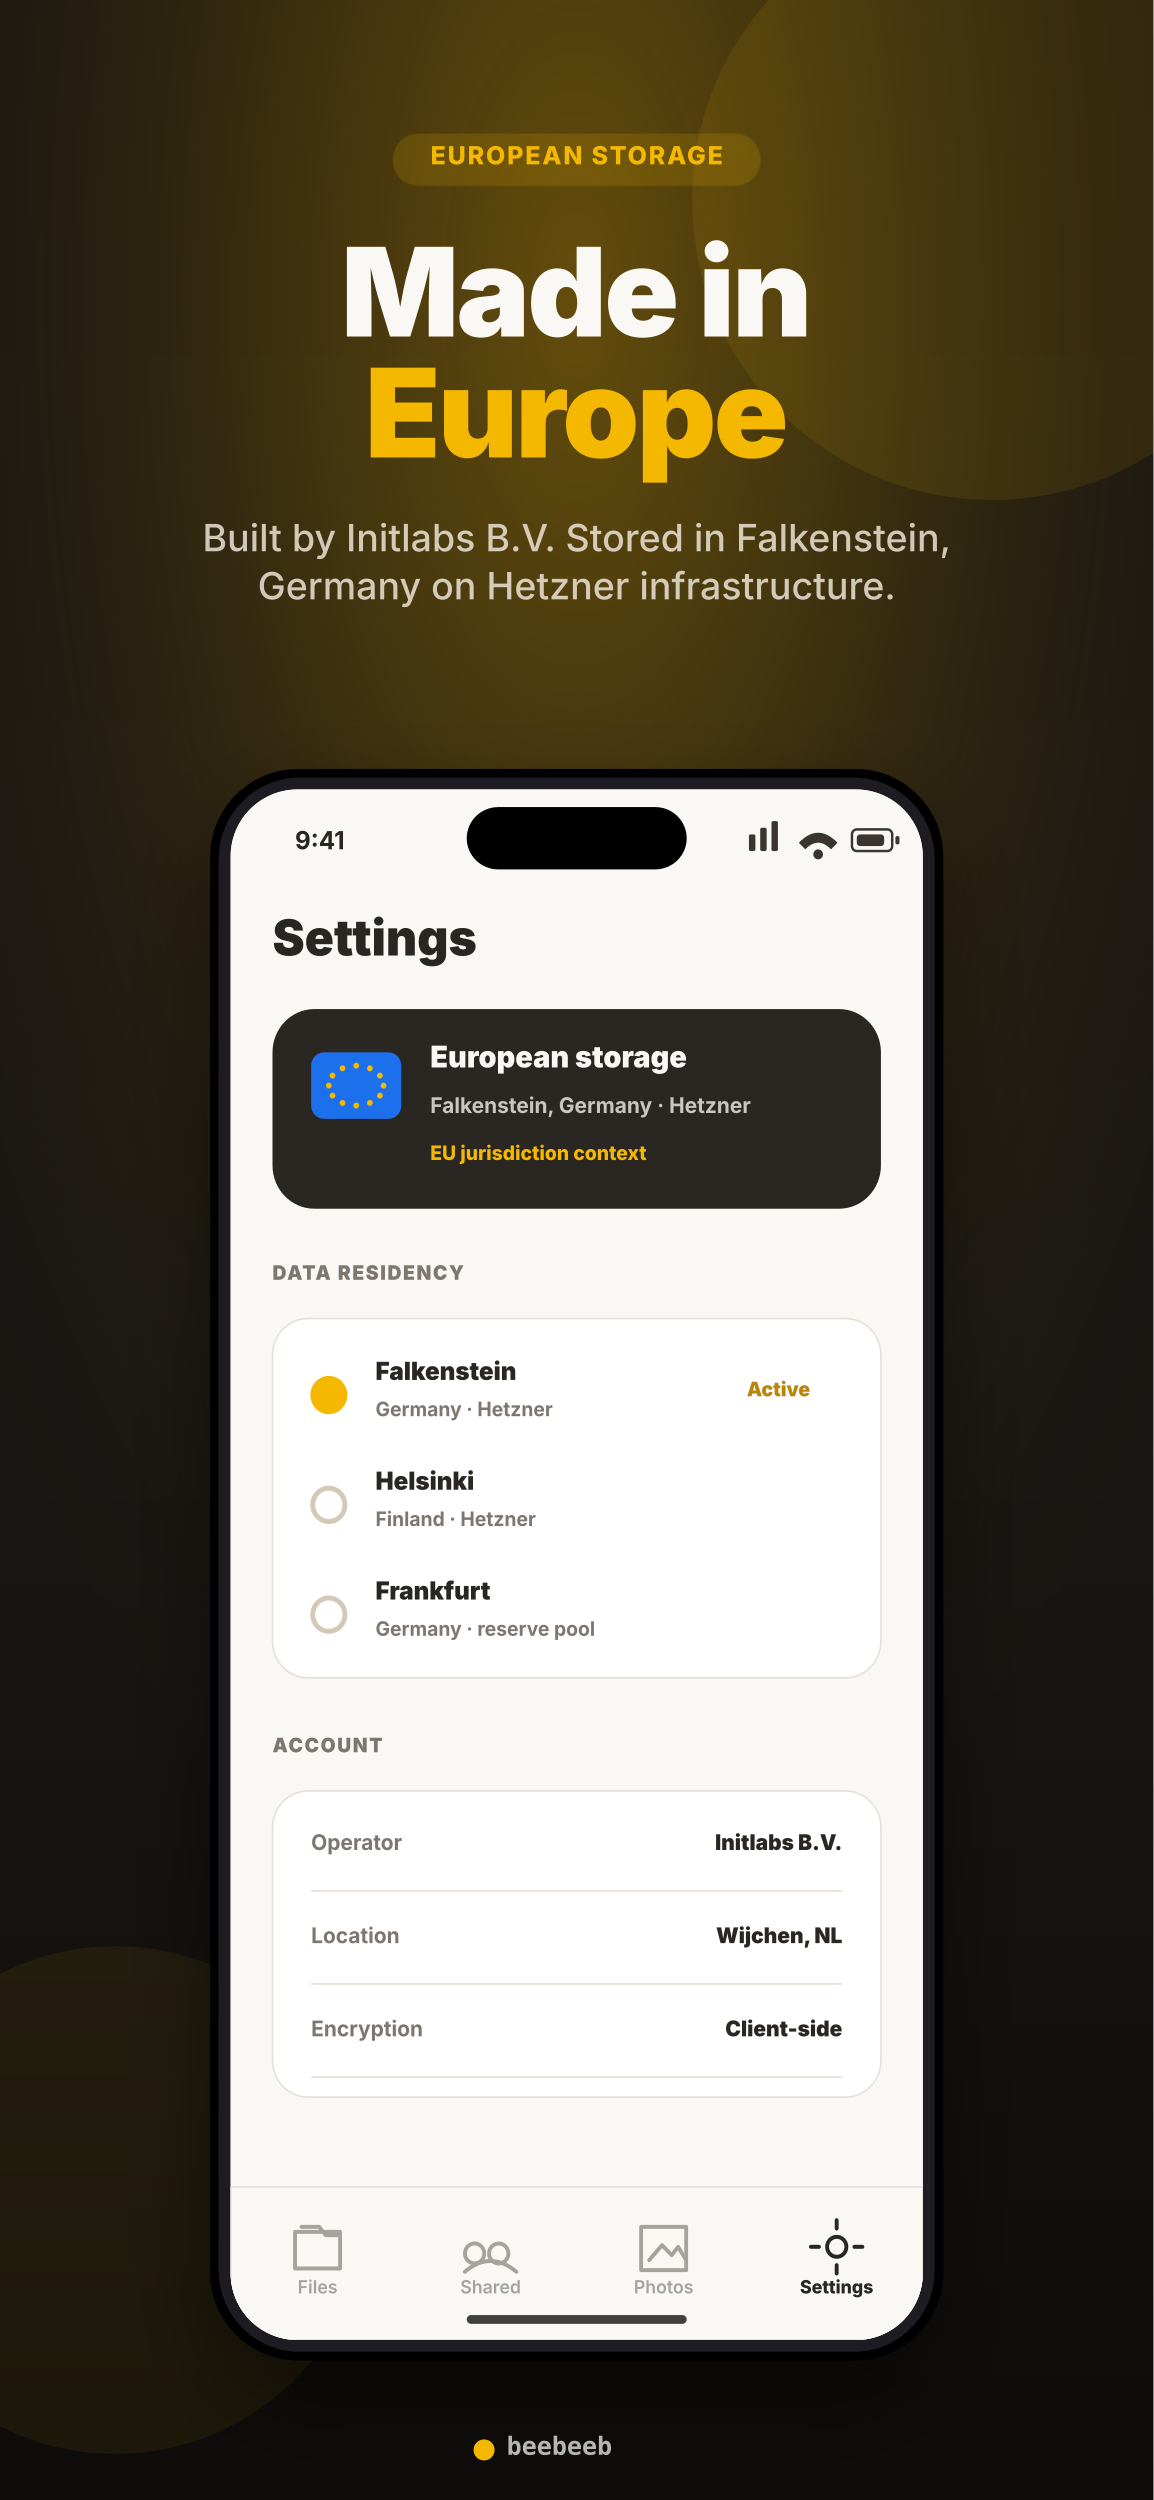
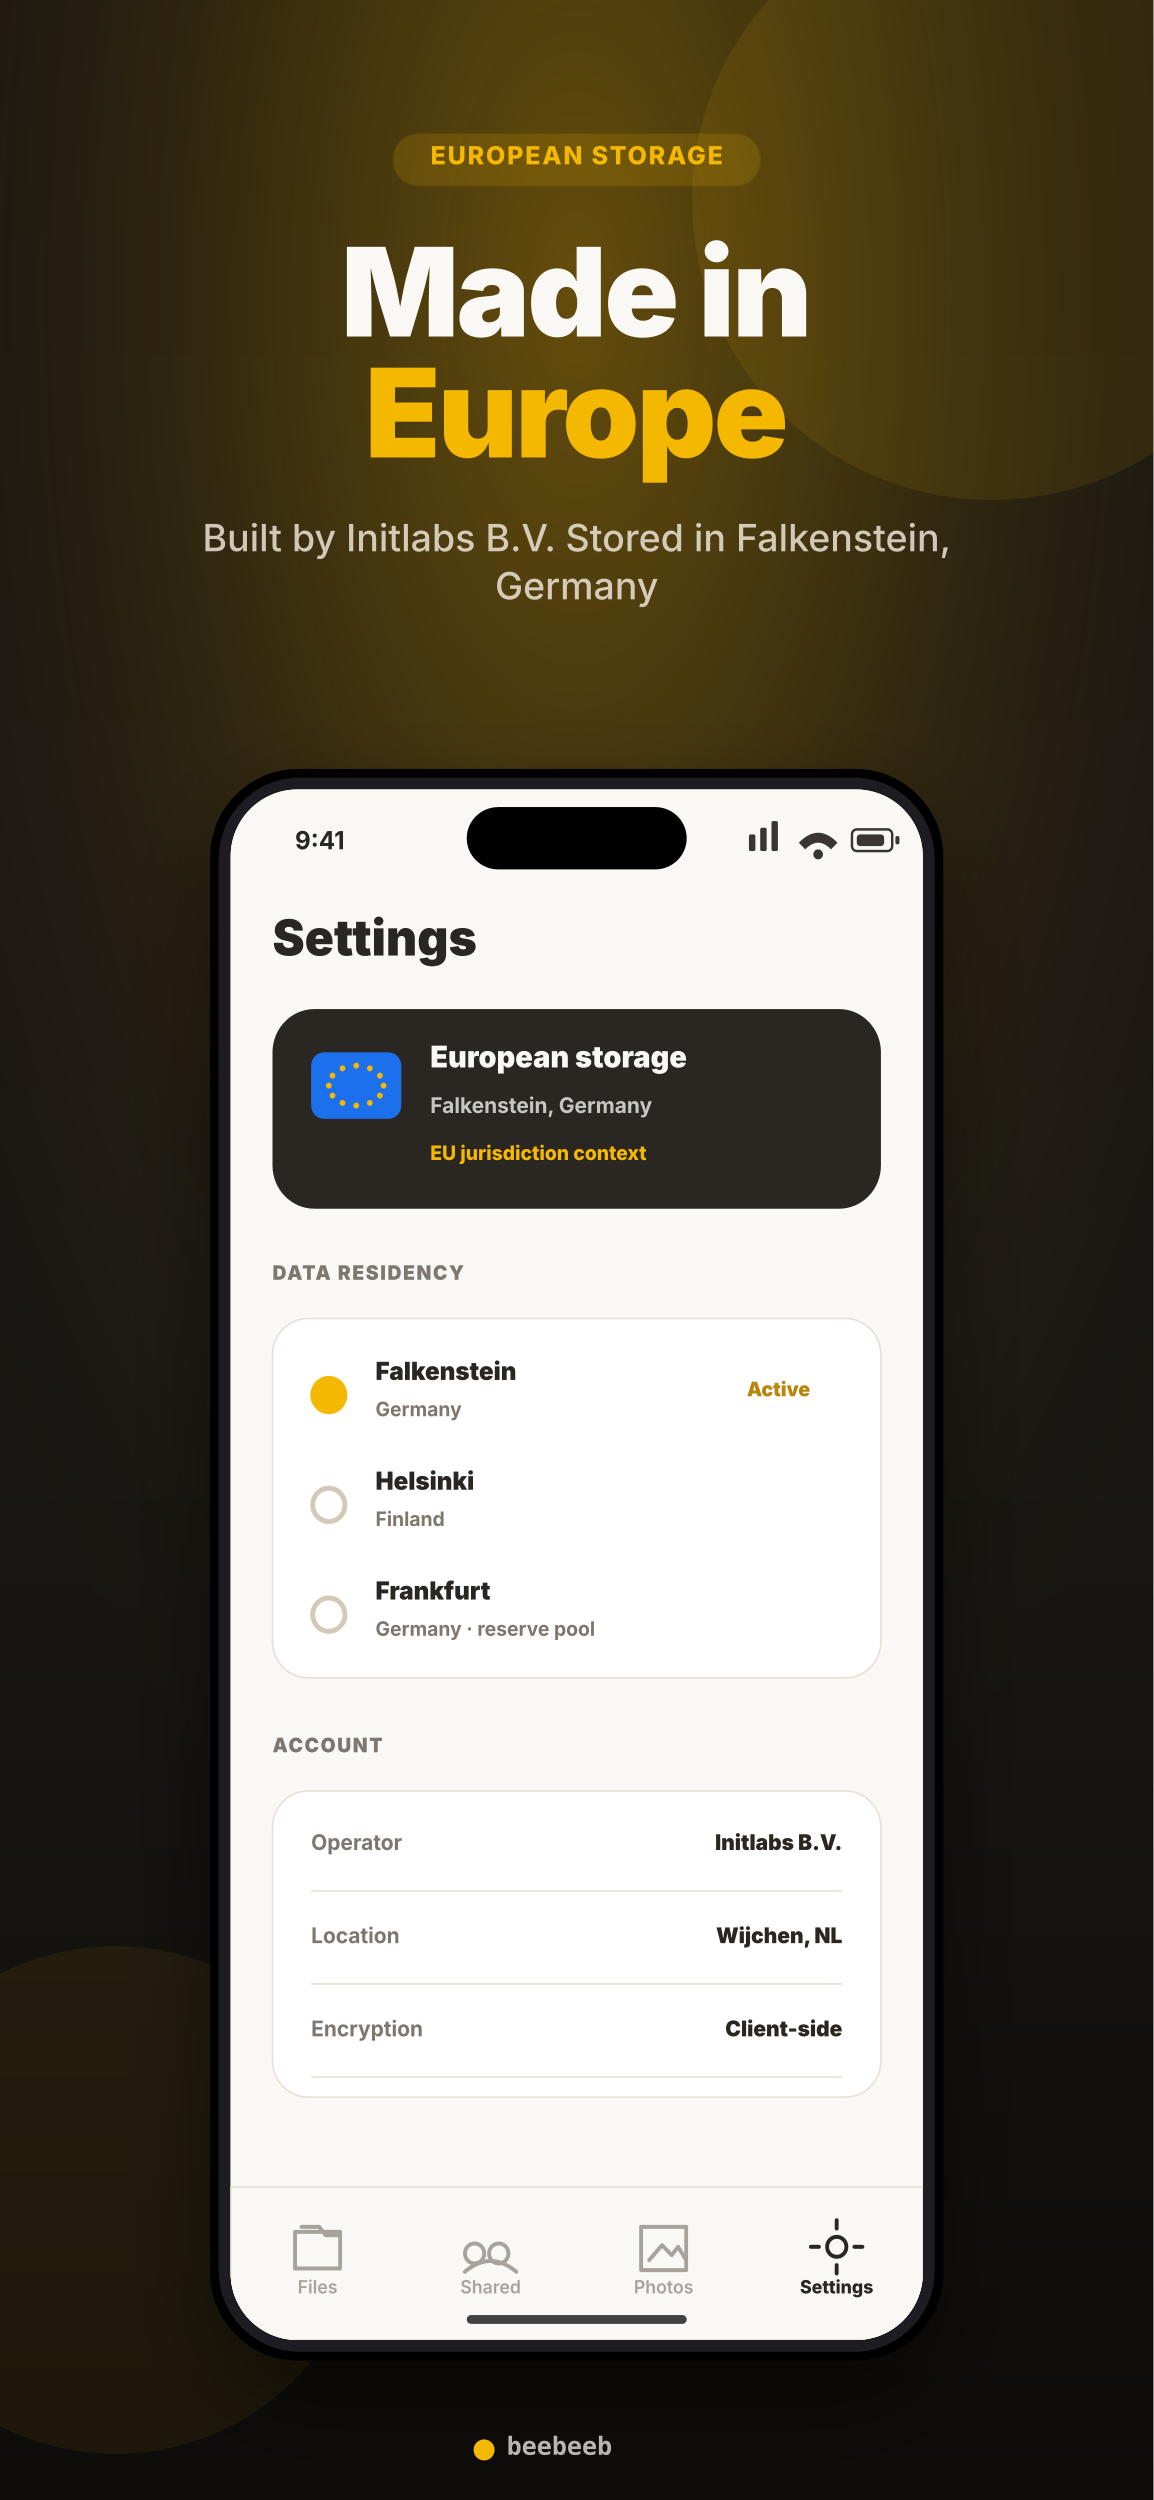
<svg xmlns="http://www.w3.org/2000/svg" width="1290" height="2796" viewBox="0 0 1290 2796">
  <style>
    .font { font-family: -apple-system, BlinkMacSystemFont, "SF Pro Display", "Inter", Arial, sans-serif; }
    .mono { font-family: "SF Mono", "JetBrains Mono", Menlo, Consolas, monospace; }
    text { dominant-baseline: hanging; }
  </style>
  <defs>
    <radialGradient id="bgGlow" cx="50%" cy="12%" r="70%">
      <stop offset="0%" stop-color="#F5B800" stop-opacity="0.34" />
      <stop offset="48%" stop-color="#F5B800" stop-opacity="0.11" />
      <stop offset="100%" stop-color="#1A1714" stop-opacity="0" />
    </radialGradient>
    <linearGradient id="bg" x1="0" y1="0" x2="0" y2="1">
      <stop offset="0%" stop-color="#191511" />
      <stop offset="58%" stop-color="#1A1714" />
      <stop offset="100%" stop-color="#0E0C0A" />
    </linearGradient>
    <filter id="shadow" x="-30%" y="-20%" width="160%" height="160%">
      <feDropShadow dx="0" dy="48" stdDeviation="52" flood-color="#000" flood-opacity="0.42" />
    </filter>
    <filter id="softShadow" x="-30%" y="-30%" width="160%" height="160%">
      <feDropShadow dx="0" dy="18" stdDeviation="20" flood-color="#000" flood-opacity="0.22" />
    </filter>
  </defs>
  <rect width="1290" height="2796" fill="url(#bg)" />
  <rect width="1290" height="2796" fill="url(#bgGlow)" />
  <circle cx="1109.4" cy="223.68" r="335.4" fill="#F5B800" opacity="0.09" />
  <circle cx="129" cy="2460.48" r="283.8" fill="#F5B800" opacity="0.07" />
  <rect x="440" y="150" width="410" height="57.4" rx="28" fill="#F5B800" opacity="0.16" stroke="#F5B800" stroke-opacity="0.54" stroke-width="2" />
  <text class="font" x="645" y="163.44" text-anchor="middle" font-size="28" font-weight="800" fill="#F5B800" letter-spacing="2">EUROPEAN STORAGE</text>
  <text class="font" x="645" y="276" text-anchor="middle" font-size="138" font-weight="900" fill="#FAF8F5" letter-spacing="-3">Made in</text>
  <text class="font" x="645" y="411.24" text-anchor="middle" font-size="138" font-weight="900" fill="#F5B800" letter-spacing="-3">Europe</text>
  <text class="font" x="645" y="586" text-anchor="middle" font-size="42" font-weight="500" fill="#EDE5D8" opacity="0.84">Built by Initlabs B.V. Stored in Falkenstein,</text>
-   <text class="font" x="645" y="639.76" text-anchor="middle" font-size="42" font-weight="500" fill="#EDE5D8" opacity="0.84">Germany on Hetzner infrastructure.</text>
+   <text class="font" x="645" y="639.76" text-anchor="middle" font-size="42" font-weight="500" fill="#EDE5D8" opacity="0.84">Germany</text>
  <g filter="url(#shadow)">
    <rect x="235" y="860" width="820" height="1780" rx="98.4" fill="#050505" />
    <rect x="244.84" y="869.84" width="800.32" height="1760.32" rx="90.528" fill="#1F1F20" />
    <rect x="257.96" y="882.96" width="774.08" height="1734.08" rx="74.784" fill="#FAF8F5" />
    <clipPath id="screenClip235860820">
      <rect x="257.96" y="882.96" width="774.08" height="1734.08" rx="74.784" />
    </clipPath>
    <g clip-path="url(#screenClip235860820)">
      <g transform="translate(257.96 882.96) scale(1.800186 1.860601)">
        <rect width="430" height="932" fill="#FAF8F5" />
        <rect x="0" y="0" width="430" height="66" fill="transparent" />
        <text class="font" x="40" y="25" font-size="15" font-weight="700" fill="#2A2520">9:41</text>
        <g fill="#2A2520" opacity="0.92">
          <rect x="322" y="27" width="4" height="10" rx="1" />
          <rect x="329" y="23" width="4" height="14" rx="1" />
          <rect x="336" y="19" width="4" height="18" rx="1" />
          <path d="M353 32 q12 -12 24 0 l-4 4 q-8 -8 -16 0z" />
          <circle cx="365" cy="39" r="3" />
          <rect x="386" y="24" width="25" height="13" rx="3" fill="none" stroke="#2A2520" stroke-width="1.5" />
          <rect x="389" y="27" width="17" height="7" rx="2" />
          <rect x="413" y="28" width="2.5" height="5" rx="1" />
        </g>
        <g>
          <text class="font" x="26" y="78" font-size="30" font-weight="850" fill="#2A2520">Settings</text>
        </g>
        <rect x="26" y="132" width="378" height="120" rx="26" fill="#2A2520" />
        <rect x="50" y="158" width="56" height="40" rx="8" fill="#1F6FEB" />
        <circle cx="95" cy="178" r="1.8" fill="#F5B800" />
        <circle cx="92.722" cy="184" r="1.8" fill="#F5B800" />
        <circle cx="86.5" cy="188.392" r="1.8" fill="#F5B800" />
        <circle cx="78" cy="190" r="1.8" fill="#F5B800" />
        <circle cx="69.5" cy="188.392" r="1.8" fill="#F5B800" />
        <circle cx="63.278" cy="184" r="1.8" fill="#F5B800" />
        <circle cx="61" cy="178" r="1.8" fill="#F5B800" />
        <circle cx="63.278" cy="172" r="1.8" fill="#F5B800" />
        <circle cx="69.5" cy="167.608" r="1.8" fill="#F5B800" />
        <circle cx="78" cy="166" r="1.8" fill="#F5B800" />
        <circle cx="86.5" cy="167.608" r="1.8" fill="#F5B800" />
        <circle cx="92.722" cy="172" r="1.8" fill="#F5B800" />
        <text class="font" x="124" y="154" font-size="18" font-weight="900" fill="#FAF8F5">European storage</text>
-         <text class="font" x="124" y="185" font-size="13" font-weight="700" fill="#FAF8F5" opacity="0.76">Falkenstein, Germany · Hetzner</text>
+         <text class="font" x="124" y="185" font-size="13" font-weight="700" fill="#FAF8F5" opacity="0.76">Falkenstein, Germany</text>
        <text class="font" x="124" y="214" font-size="12" font-weight="800" fill="#F5B800">EU jurisdiction context</text>
        <text class="font" x="26" y="286" font-size="12" font-weight="900" fill="#7D7770" letter-spacing="1">DATA RESIDENCY</text>
        <rect x="26" y="318" width="378" height="216" rx="22" fill="#fff" stroke="#E6E0D6" />
        <circle cx="61" cy="364" r="10" fill="#F5B800" stroke="#F5B800" stroke-width="3" />
        <text class="font" x="90" y="344" font-size="15" font-weight="900" fill="#2A2520">Falkenstein</text>
-         <text class="font" x="90" y="368" font-size="12" font-weight="650" fill="#7D7770">Germany · Hetzner</text>
+         <text class="font" x="90" y="368" font-size="12" font-weight="650" fill="#7D7770">Germany</text>
        <text class="font" x="360" y="356" text-anchor="end" font-size="12" font-weight="900" fill="#B8860B">Active</text>
        <circle cx="61" cy="430" r="10" fill="#fff" stroke="#D4C8B7" stroke-width="3" />
        <text class="font" x="90" y="410" font-size="15" font-weight="900" fill="#2A2520">Helsinki</text>
-         <text class="font" x="90" y="434" font-size="12" font-weight="650" fill="#7D7770">Finland · Hetzner</text>
+         <text class="font" x="90" y="434" font-size="12" font-weight="650" fill="#7D7770">Finland</text>
        <circle cx="61" cy="496" r="10" fill="#fff" stroke="#D4C8B7" stroke-width="3" />
        <text class="font" x="90" y="476" font-size="15" font-weight="900" fill="#2A2520">Frankfurt</text>
        <text class="font" x="90" y="500" font-size="12" font-weight="650" fill="#7D7770">Germany · reserve pool</text>
        <text class="font" x="26" y="570" font-size="12" font-weight="900" fill="#7D7770" letter-spacing="1">ACCOUNT</text>
        <rect x="26" y="602" width="378" height="184" rx="22" fill="#fff" stroke="#E6E0D6" />
        <text class="font" x="50" y="628" font-size="13" font-weight="700" fill="#7D7770">Operator</text>
        <text class="font" x="380" y="628" text-anchor="end" font-size="13" font-weight="900" fill="#2A2520">Initlabs B.V.</text>
        <line x1="50" y1="662" x2="380" y2="662" stroke="#E6E0D6" />
        <text class="font" x="50" y="684" font-size="13" font-weight="700" fill="#7D7770">Location</text>
        <text class="font" x="380" y="684" text-anchor="end" font-size="13" font-weight="900" fill="#2A2520">Wijchen, NL</text>
        <line x1="50" y1="718" x2="380" y2="718" stroke="#E6E0D6" />
        <text class="font" x="50" y="740" font-size="13" font-weight="700" fill="#7D7770">Encryption</text>
        <text class="font" x="380" y="740" text-anchor="end" font-size="13" font-weight="900" fill="#2A2520">Client-side</text>
        <line x1="50" y1="774" x2="380" y2="774" stroke="#E6E0D6" />
        <rect x="0" y="840" width="430" height="92" fill="#FAF8F5" stroke="#E6E0D6" />
        <g transform="translate(30 852)" fill="none" stroke="#A8A29C" stroke-width="2.4" stroke-linecap="round" stroke-linejoin="round">
          <path d="M10 15 h28 v22 h-28z M14 12 h11 l4 5 h9" />
        </g>
        <text class="font" x="54" y="896" text-anchor="middle" font-size="11" font-weight="600" fill="#A8A29C">Files</text>
        <g transform="translate(137.5 852)" fill="none" stroke="#A8A29C" stroke-width="2.4" stroke-linecap="round" stroke-linejoin="round">
          <path d="M14 22 a6 6 0 1 0 0.1 0 M29 22 a6 6 0 1 0 0.1 0 M8 39 q16 -13 32 0" />
        </g>
        <text class="font" x="161.5" y="896" text-anchor="middle" font-size="11" font-weight="600" fill="#A8A29C">Shared</text>
        <g transform="translate(245 852)" fill="none" stroke="#A8A29C" stroke-width="2.4" stroke-linecap="round" stroke-linejoin="round">
          <path d="M10 12 h28 v26 h-28z M15 32 l8 -9 6 6 4 -5 5 8" />
        </g>
        <text class="font" x="269" y="896" text-anchor="middle" font-size="11" font-weight="600" fill="#A8A29C">Photos</text>
        <g transform="translate(352.5 852)" fill="none" stroke="#2A2520" stroke-width="2.4" stroke-linecap="round" stroke-linejoin="round">
          <path d="M24 18 a6 6 0 1 0 0.1 0 M24 8 v5 M24 35 v5 M8 24 h5 M35 24 h5" />
        </g>
        <text class="font" x="376.5" y="896" text-anchor="middle" font-size="11" font-weight="800" fill="#2A2520">Settings</text>
      </g>
    </g>
    <rect x="522" y="902.64" width="246" height="69.7" rx="35.26" fill="#000" />
    <rect x="522" y="2589.16" width="246" height="9.84" rx="4.92" fill="#000" opacity="0.74" />
  </g>
  <circle cx="541.4" cy="2740" r="11.76" fill="#F5B800" />
  <text class="mono" x="566.6" y="2726" font-size="28" font-weight="700" fill="#FAF8F5" opacity="0.72">beebeeb</text>
</svg>
